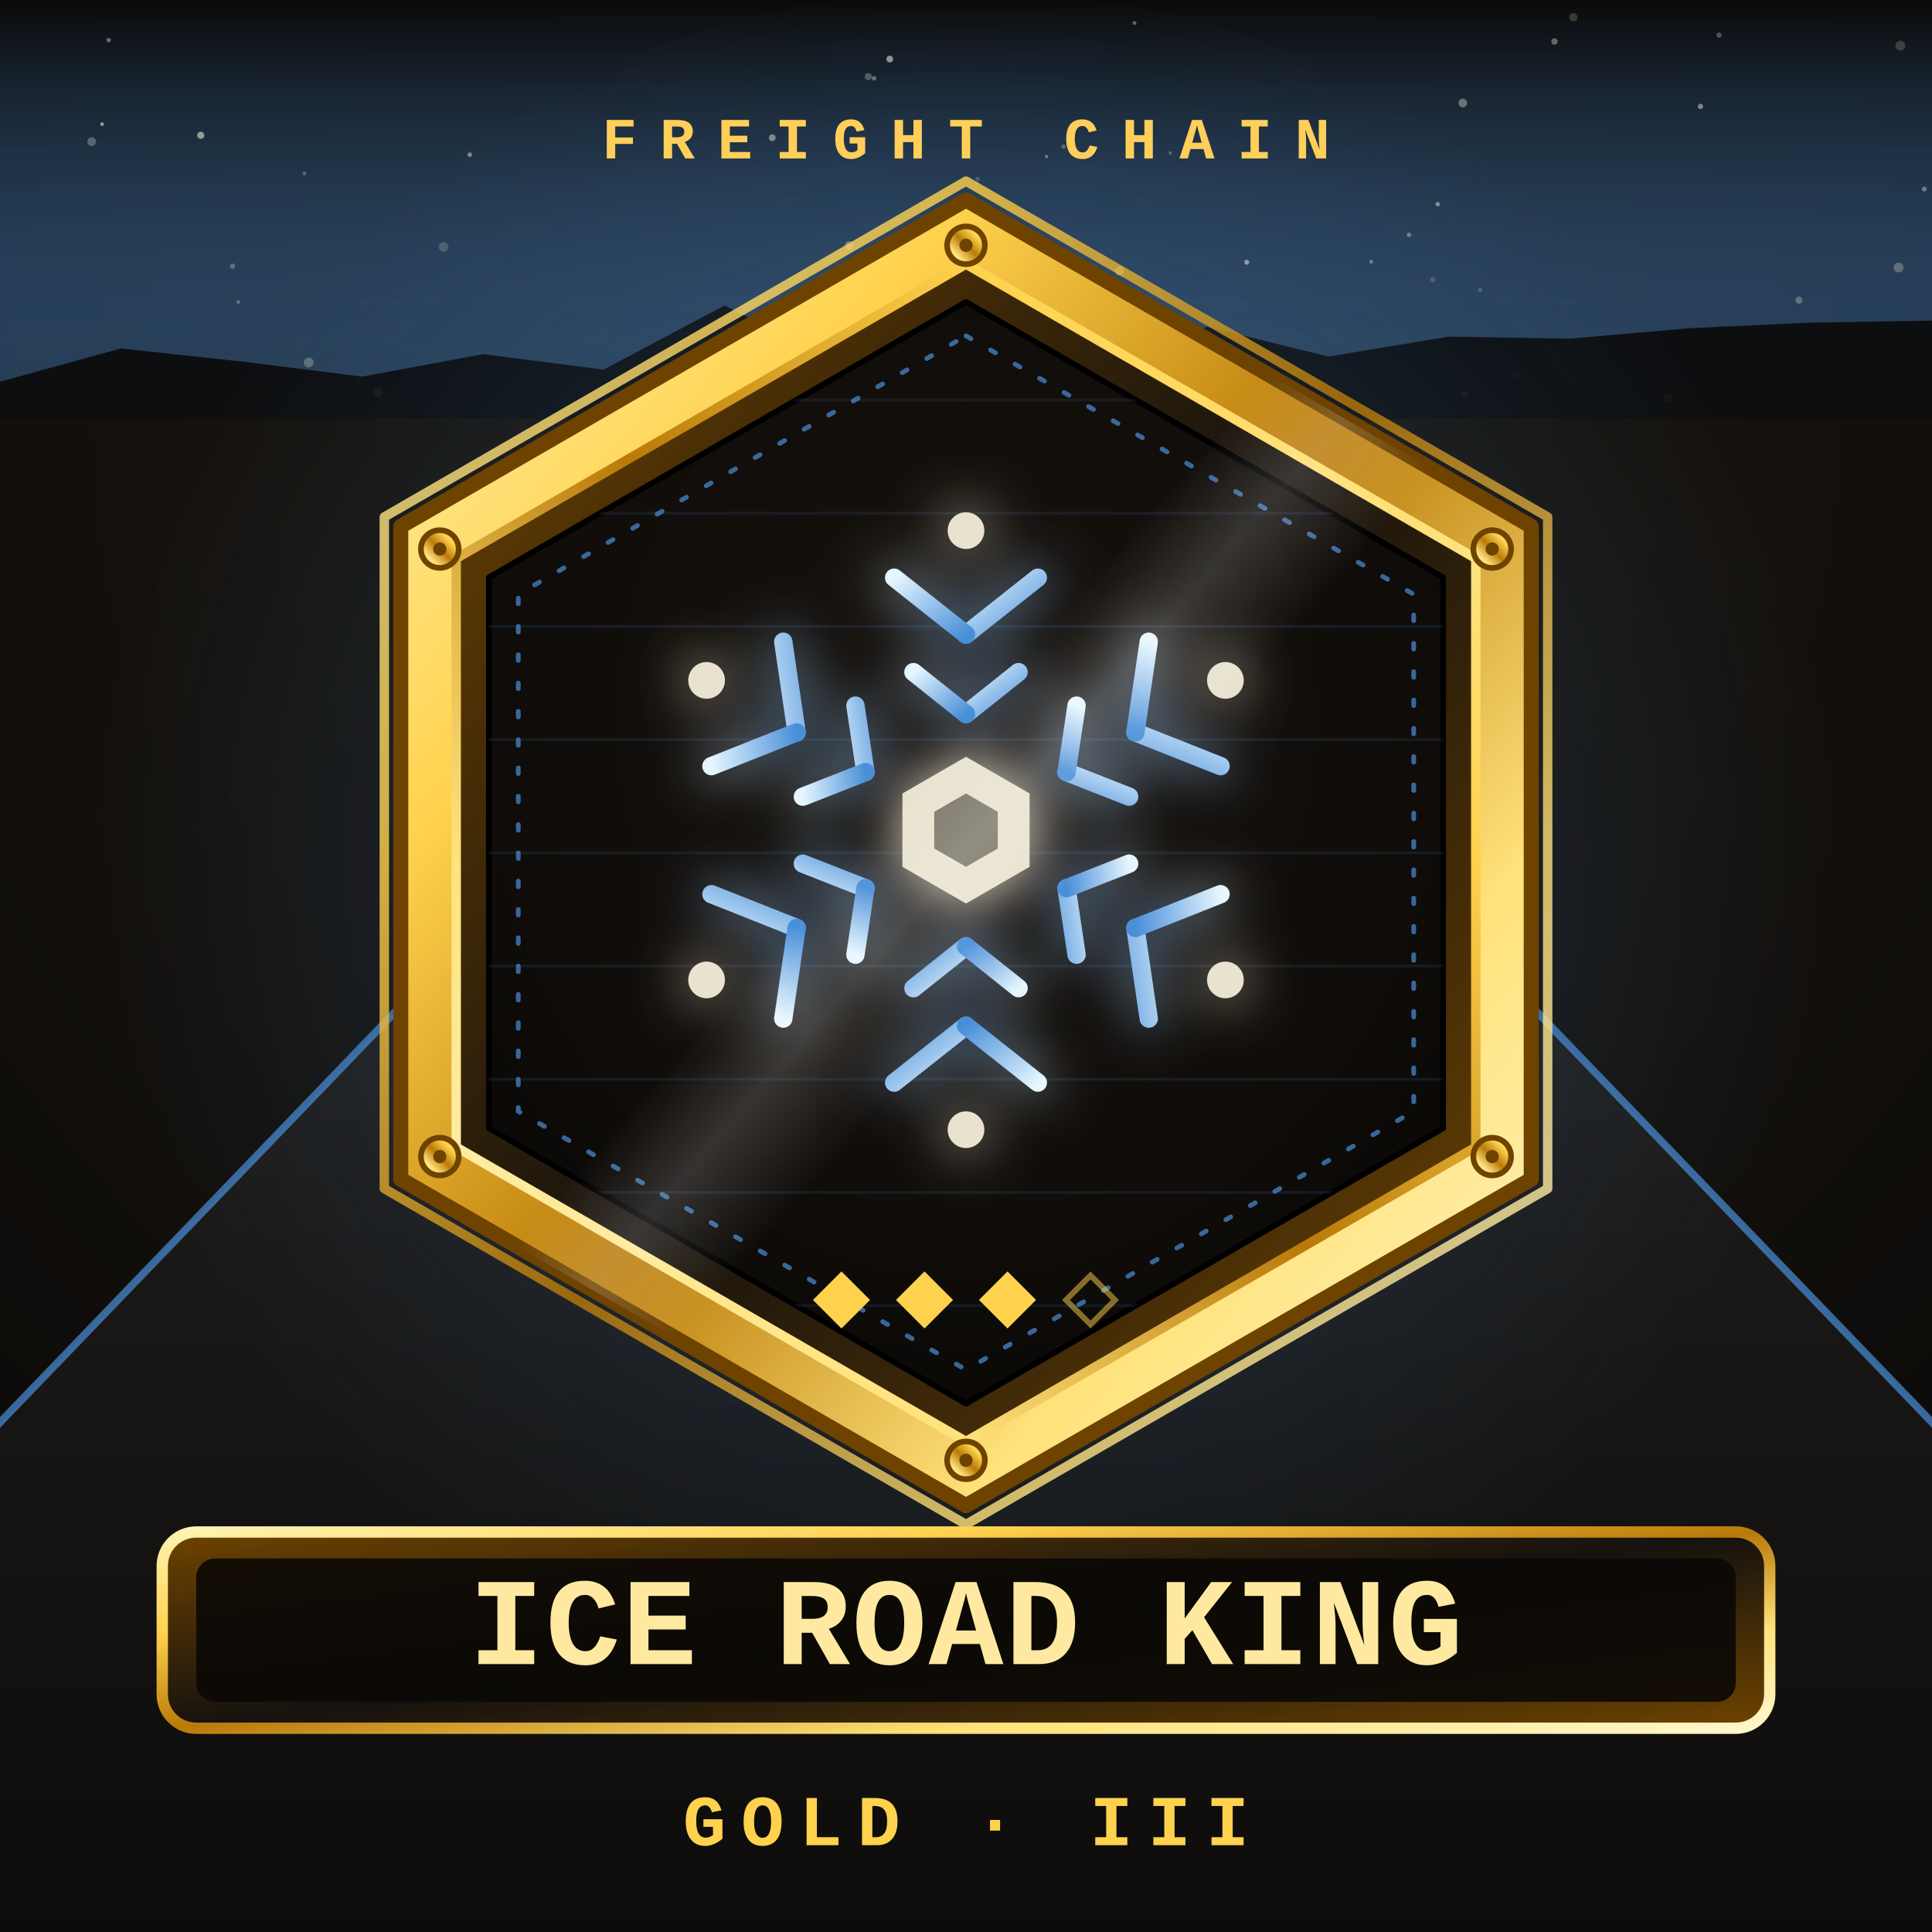
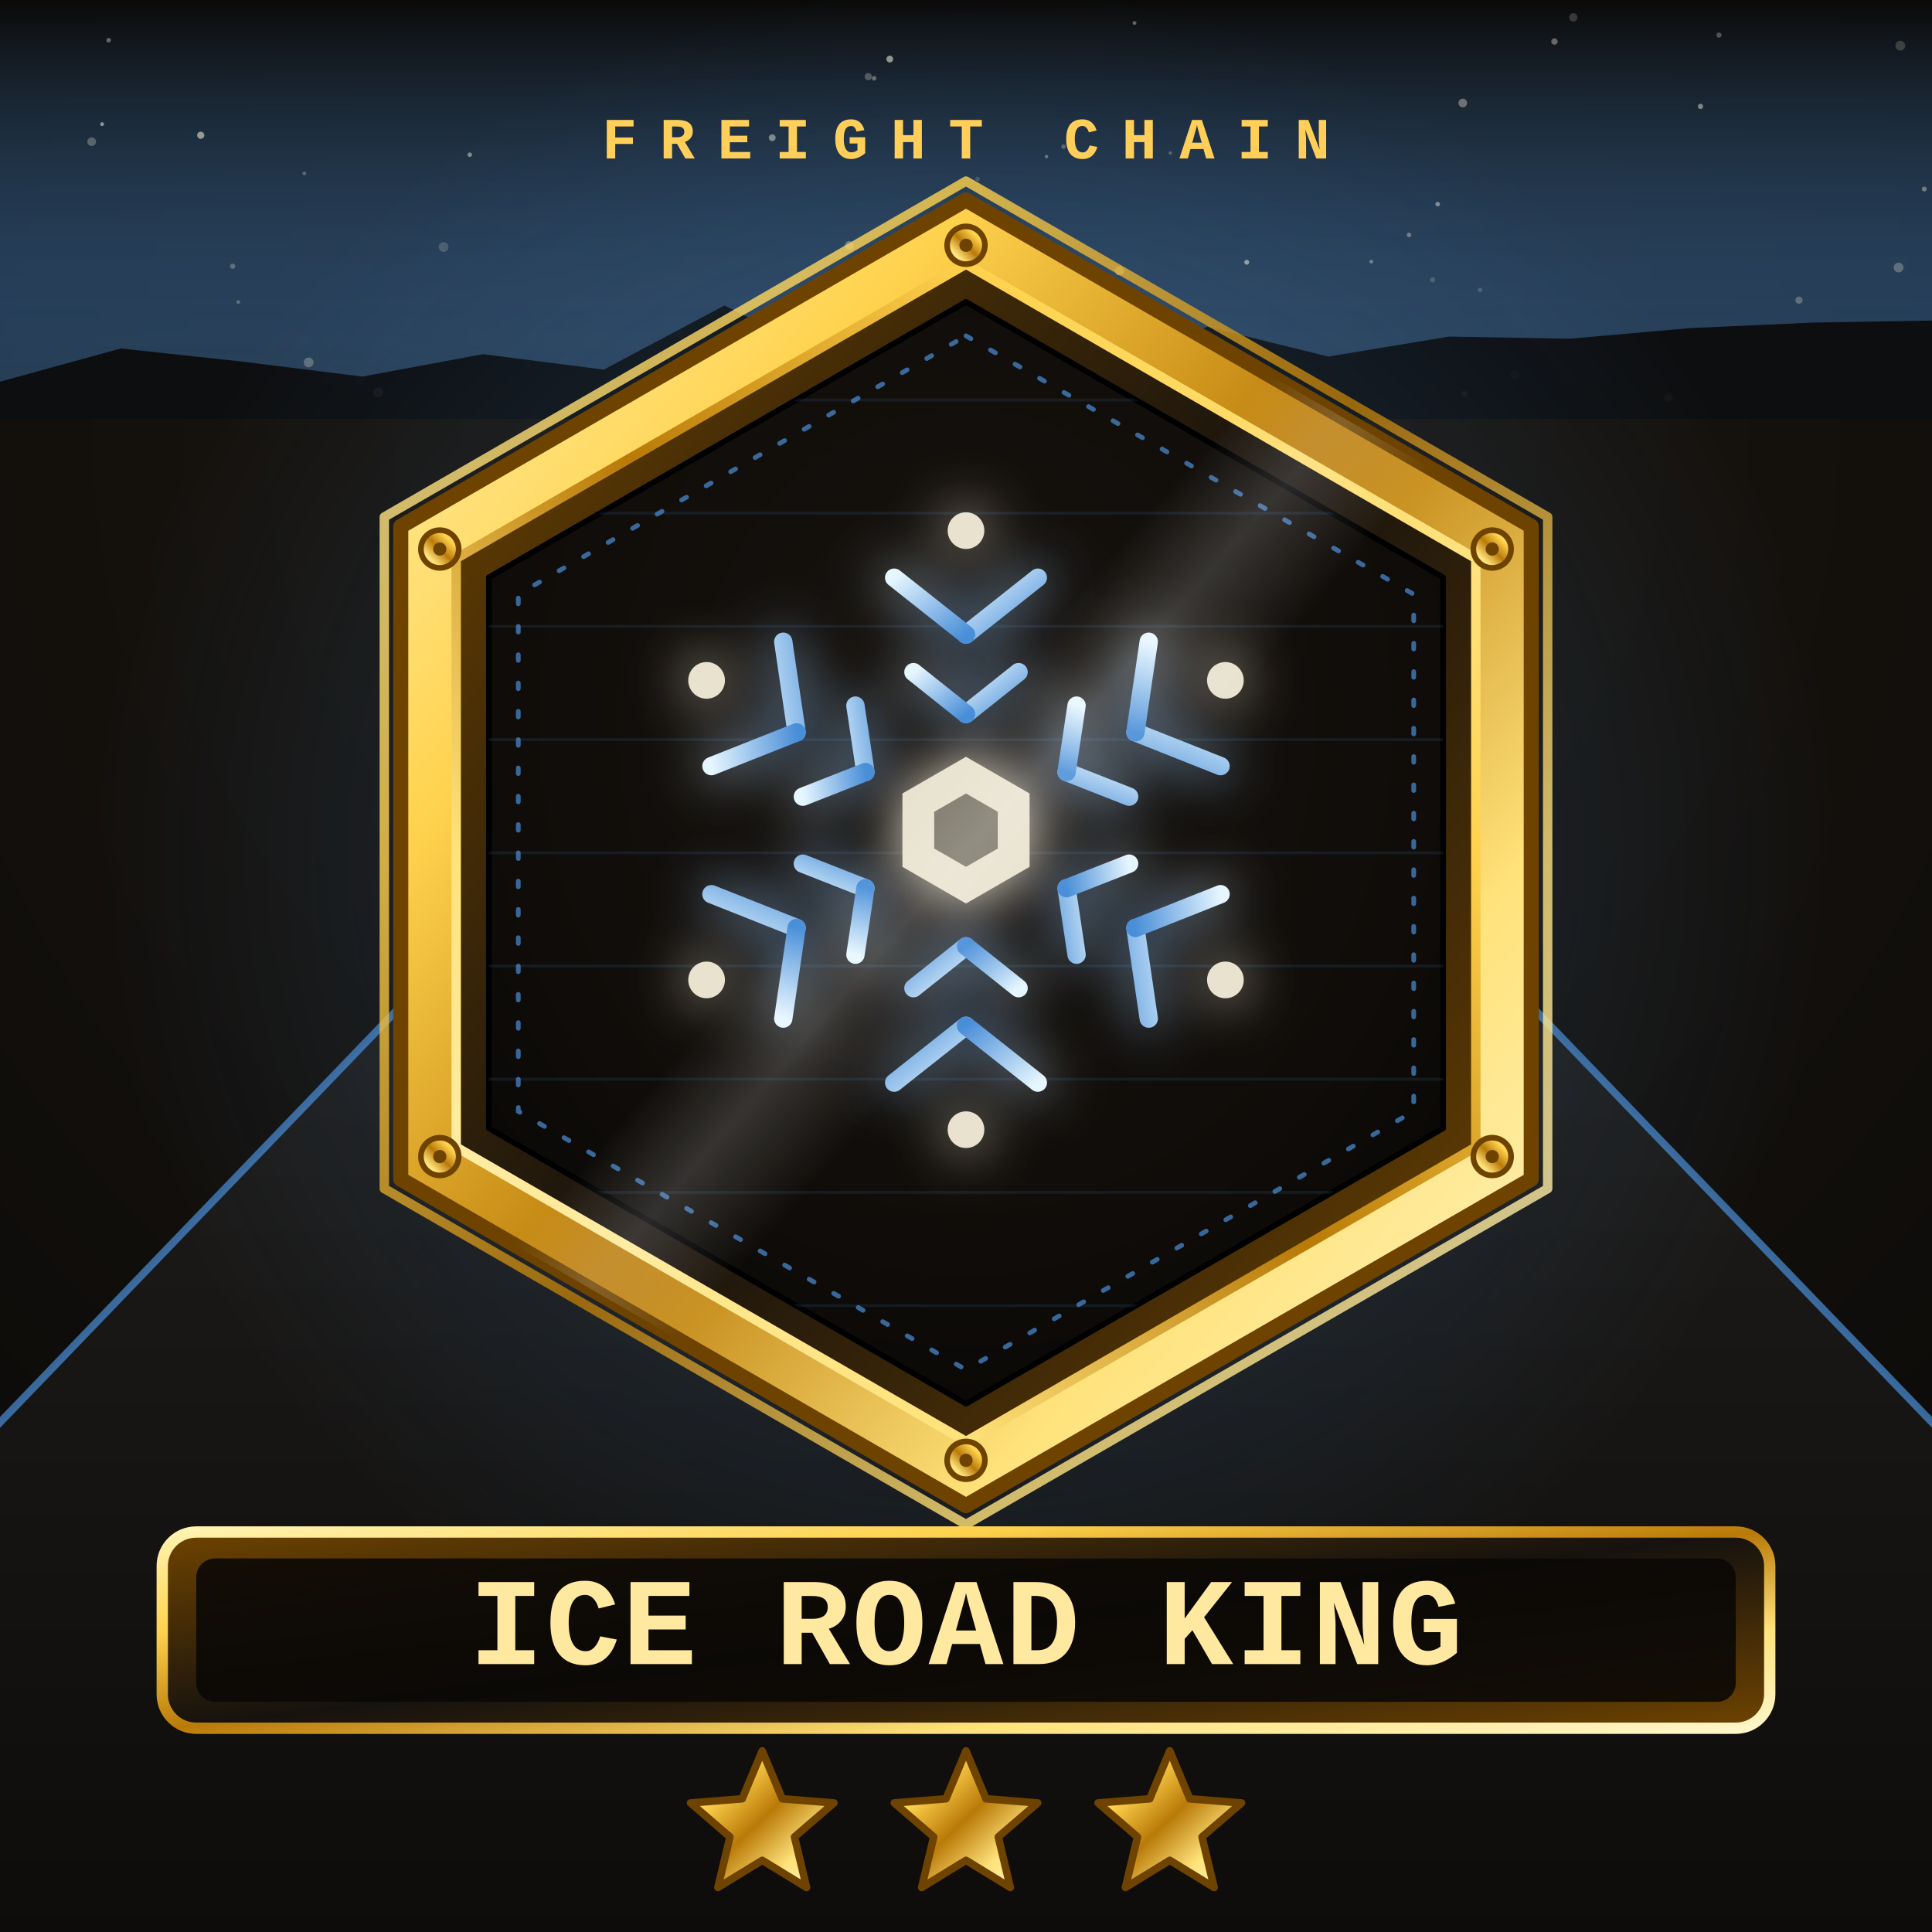
<svg xmlns="http://www.w3.org/2000/svg" width="1024" height="1024" viewBox="0 0 1024 1024" role="img" aria-label="Ice Road King – Freight Chain achievement">
  <defs>
    <radialGradient id="bg" cx="50%" cy="22%" r="85%">
      <stop offset="0" stop-color="#1d1710" />
      <stop offset="1" stop-color="#0b0a09" />
    </radialGradient>
    <linearGradient id="sky" x1="0" y1="0" x2="0" y2="1">
      <stop offset="0" stop-color="#0b0a09" />
      <stop offset="1" stop-color="#4a8fd8" stop-opacity="0.34" />
    </linearGradient>
    <linearGradient id="road" x1="0" y1="0" x2="0" y2="1">
      <stop offset="0" stop-color="#2a2724" />
      <stop offset="1" stop-color="#0d0c0b" />
    </linearGradient>
    <linearGradient id="rim" x1="0" y1="0" x2="1" y2="1">
      <stop offset="0%" stop-color="#fff3b0" />
      <stop offset="25%" stop-color="#ffd24d" />
      <stop offset="50%" stop-color="#b97a08" />
      <stop offset="75%" stop-color="#ffe27a" />
      <stop offset="100%" stop-color="#fff6c9" />
    </linearGradient>
    <linearGradient id="rimB" x1="1" y1="0" x2="0" y2="1">
      <stop offset="0%" stop-color="#fff3b0" />
      <stop offset="25%" stop-color="#ffd24d" />
      <stop offset="50%" stop-color="#b97a08" />
      <stop offset="75%" stop-color="#ffe27a" />
      <stop offset="100%" stop-color="#fff6c9" />
    </linearGradient>
    <linearGradient id="bevel" x1="0" y1="0" x2="1" y2="1">
      <stop offset="0" stop-color="#6e4300" />
      <stop offset=".5" stop-color="#16120e" />
      <stop offset="1" stop-color="#6e4300" />
    </linearGradient>
    <radialGradient id="plate" cx="50%" cy="38%" r="75%">
      <stop offset="0" stop-color="#17130f" />
      <stop offset=".65" stop-color="#0f0c09" />
      <stop offset="1" stop-color="#070605" />
    </radialGradient>
    <radialGradient id="halo" cx="50%" cy="50%" r="50%">
      <stop offset="0" stop-color="#4a8fd8" stop-opacity="0.3" />
      <stop offset="1" stop-color="#4a8fd8" stop-opacity="0" />
    </radialGradient>
    <linearGradient id="ga" x1="0" y1="0" x2="1" y2="1">
      <stop offset="0" stop-color="#e6f6ff" />
      <stop offset="1" stop-color="#4a8fd8" />
    </linearGradient>
    <linearGradient id="sheen" x1="0" y1="0" x2="1" y2="1">
      <stop offset="0" stop-color="#fff" stop-opacity="0" />
      <stop offset=".45" stop-color="#fff" stop-opacity="0" />
      <stop offset=".5" stop-color="#fff" stop-opacity="0.16" />
      <stop offset=".56" stop-color="#fff" stop-opacity="0" />
      <stop offset="1" stop-color="#fff" stop-opacity="0" />
    </linearGradient>
    <filter id="glow" x="-30%" y="-30%" width="160%" height="160%">
      <feGaussianBlur stdDeviation="9" result="b" />
      <feMerge>
        <feMergeNode in="b" />
        <feMergeNode in="SourceGraphic" />
      </feMerge>
    </filter>
  </defs>
  <rect width="1024" height="1024" fill="url(#bg)" />
  <rect width="1024" height="222" fill="url(#sky)" />
  <circle cx="409.3" cy="73" r="1.8" fill="#e8e2cf" opacity="0.5" />
  <circle cx="884.3" cy="210.9" r="2.3" fill="#e8e2cf" opacity="0.4" />
  <circle cx="48.6" cy="75.1" r="2.3" fill="#e8e2cf" opacity="0.3" />
  <circle cx="57.6" cy="21.3" r="1.2" fill="#e8e2cf" opacity="0.4" />
  <circle cx="759.3" cy="148.3" r="1.4" fill="#e8e2cf" opacity="0.2" />
  <circle cx="620.3" cy="81.1" r="0.9" fill="#e8e2cf" opacity="0.3" />
  <circle cx="833.9" cy="9.2" r="2.2" fill="#e8e2cf" opacity="0.2" />
  <circle cx="106.4" cy="71.7" r="1.9" fill="#e8e2cf" opacity="0.6" />
  <circle cx="518.1" cy="94.9" r="1.2" fill="#e8e2cf" opacity="0.2" />
  <circle cx="235.1" cy="130.9" r="2.6" fill="#e8e2cf" opacity="0.2" />
  <circle cx="776.2" cy="208.8" r="1.6" fill="#e8e2cf" opacity="0.5" />
  <circle cx="640.1" cy="180.8" r="0.9" fill="#e8e2cf" opacity="0.2" />
  <circle cx="360.8" cy="177" r="2.2" fill="#e8e2cf" opacity="0.2" />
  <circle cx="443.7" cy="197.4" r="1.4" fill="#e8e2cf" opacity="0.5" />
  <circle cx="802.8" cy="198.7" r="2.4" fill="#e8e2cf" opacity="0.2" />
  <circle cx="126.3" cy="160.1" r="1" fill="#e8e2cf" opacity="0.3" />
  <circle cx="1007.2" cy="24.2" r="2.6" fill="#e8e2cf" opacity="0.2" />
  <circle cx="54.1" cy="65.8" r="1" fill="#e8e2cf" opacity="0.6" />
  <circle cx="647" cy="185.3" r="1.9" fill="#e8e2cf" opacity="0.6" />
  <circle cx="450.1" cy="130.1" r="2.3" fill="#e8e2cf" opacity="0.4" />
  <circle cx="1006.3" cy="141.8" r="2.6" fill="#e8e2cf" opacity="0.3" />
  <circle cx="762" cy="108.2" r="1.2" fill="#e8e2cf" opacity="0.5" />
  <circle cx="161.3" cy="91.9" r="1" fill="#e8e2cf" opacity="0.3" />
  <circle cx="726.8" cy="138.7" r="1" fill="#e8e2cf" opacity="0.4" />
  <circle cx="561.3" cy="164.6" r="2.2" fill="#e8e2cf" opacity="0.4" />
  <circle cx="123.3" cy="141.1" r="1.4" fill="#e8e2cf" opacity="0.3" />
  <circle cx="163.6" cy="192.1" r="2.6" fill="#e8e2cf" opacity="0.3" />
  <circle cx="563.7" cy="77.7" r="1.2" fill="#e8e2cf" opacity="0.3" />
  <circle cx="200.4" cy="208" r="2.6" fill="#e8e2cf" opacity="0.6" />
  <circle cx="471.6" cy="31.3" r="1.8" fill="#e8e2cf" opacity="0.6" />
  <circle cx="554.7" cy="83" r="0.9" fill="#e8e2cf" opacity="0.4" />
  <circle cx="593.4" cy="143.5" r="2.4" fill="#e8e2cf" opacity="0.6" />
  <circle cx="911.1" cy="18.6" r="1.4" fill="#e8e2cf" opacity="0.3" />
  <circle cx="249" cy="82" r="1.2" fill="#e8e2cf" opacity="0.5" />
  <circle cx="601.3" cy="12.2" r="1" fill="#e8e2cf" opacity="0.4" />
  <circle cx="901.3" cy="56.4" r="1.4" fill="#e8e2cf" opacity="0.5" />
  <circle cx="463.3" cy="41.5" r="1.2" fill="#e8e2cf" opacity="0.4" />
  <circle cx="746.8" cy="124.5" r="1.2" fill="#e8e2cf" opacity="0.4" />
  <circle cx="784.5" cy="153.7" r="1.2" fill="#e8e2cf" opacity="0.2" />
  <circle cx="823.9" cy="22" r="1.7" fill="#e8e2cf" opacity="0.4" />
  <circle cx="953.5" cy="159.1" r="1.9" fill="#e8e2cf" opacity="0.3" />
  <circle cx="459.9" cy="181.1" r="1.9" fill="#e8e2cf" opacity="0.2" />
  <circle cx="660.8" cy="139" r="1.3" fill="#e8e2cf" opacity="0.6" />
  <circle cx="1019.9" cy="100.2" r="1.3" fill="#e8e2cf" opacity="0.4" />
  <circle cx="775.3" cy="54.6" r="2.3" fill="#e8e2cf" opacity="0.4" />
  <circle cx="460.2" cy="40.6" r="1.9" fill="#e8e2cf" opacity="0.3" />
  <path d="M0 222L0 202.3L64 184.7L128 191.6L192 199.6L256 187.7L320 195.9L384 161.9L448 194L512 181.1L576 194.7L640 173.2L704 189L768 178.4L832 179.5L896 173.9L960 171L1024 169.9L1024 222Z" fill="#0a0908" opacity=".9" />
  <polygon points="512,222 -260,1024 1284,1024" fill="url(#road)" />
  <line x1="512" y1="222" x2="-260" y2="1024" stroke="#4a8fd8" stroke-width="4" opacity=".7" />
  <line x1="512" y1="222" x2="1284" y2="1024" stroke="#4a8fd8" stroke-width="4" opacity=".7" />
  <polygon points="510.4,222.9 513.6,222.9 514.1,247 509.9,247" fill="#ffcf5a" opacity="0.8" />
  <polygon points="508.8,296.6 515.2,296.6 516.4,349.9 507.6,349.9" fill="#ffcf5a" opacity="0.8" />
  <polygon points="505.8,428.4 518.2,428.4 519.8,502.4 504.2,502.4" fill="#ffcf5a" opacity="0.8" />
  <polygon points="501.9,603.9 522.1,603.9 524.1,695.3 499.9,695.3" fill="#ffcf5a" opacity="0.8" />
  <circle cx="512" cy="452" r="470" fill="url(#halo)" />
  <text x="512" y="84" text-anchor="middle" font-family="ui-monospace,'SF Mono',Menlo,Consolas,'Liberation Mono','DejaVu Sans Mono',monospace" font-size="31" font-weight="700" fill="#ffcf5a" letter-spacing="12">FREIGHT CHAIN</text>
  <polygon points="512,96 820.3,274 820.3,630 512,808 203.7,630 203.7,274" fill="none" stroke="url(#rim)" stroke-width="5" stroke-linejoin="round" opacity=".8" />
  <polygon points="512,106 811.6,279 811.6,625 512,798 212.4,625 212.4,279" fill="url(#rim)" stroke="#6e4300" stroke-width="8" stroke-linejoin="round" />
  <polygon points="512,140 782.2,296 782.2,608 512,764 241.8,608 241.8,296" fill="url(#bevel)" stroke="url(#rimB)" stroke-width="5" stroke-linejoin="round" />
  <polygon points="512,160 764.9,306 764.9,598 512,744 259.1,598 259.1,306" fill="url(#plate)" stroke="#000" stroke-width="3" stroke-linejoin="round" />
  <g stroke="#4a8fd8" stroke-width="1.5" opacity="0.12" clip-path="url(#cl)">
    <line x1="212" y1="212" x2="812" y2="212" />
    <line x1="212" y1="272" x2="812" y2="272" />
    <line x1="212" y1="332" x2="812" y2="332" />
    <line x1="212" y1="392" x2="812" y2="392" />
    <line x1="212" y1="452" x2="812" y2="452" />
    <line x1="212" y1="512" x2="812" y2="512" />
    <line x1="212" y1="572" x2="812" y2="572" />
    <line x1="212" y1="632" x2="812" y2="632" />
    <line x1="212" y1="692" x2="812" y2="692" />
  </g>
  <clipPath id="cl">
    <polygon points="512,160 764.9,306 764.9,598 512,744 259.1,598 259.1,306" />
  </clipPath>
  <polygon points="512,178 749.3,315 749.3,589 512,726 274.7,589 274.7,315" fill="none" stroke="#4a8fd8" stroke-width="2.5" stroke-dasharray="3 12" stroke-linecap="round" opacity="0.7" />
  <circle cx="512" cy="130" r="10" fill="url(#rimB)" stroke="#6e4300" stroke-width="3" />
  <circle cx="512" cy="130" r="3.5" fill="#6e4300" />
  <circle cx="790.9" cy="291" r="10" fill="url(#rimB)" stroke="#6e4300" stroke-width="3" />
  <circle cx="790.9" cy="291" r="3.5" fill="#6e4300" />
  <circle cx="790.9" cy="613" r="10" fill="url(#rimB)" stroke="#6e4300" stroke-width="3" />
  <circle cx="790.9" cy="613" r="3.5" fill="#6e4300" />
  <circle cx="512" cy="774" r="10" fill="url(#rimB)" stroke="#6e4300" stroke-width="3" />
  <circle cx="512" cy="774" r="3.5" fill="#6e4300" />
  <circle cx="233.1" cy="613" r="10" fill="url(#rimB)" stroke="#6e4300" stroke-width="3" />
  <circle cx="233.1" cy="613" r="3.5" fill="#6e4300" />
  <circle cx="233.1" cy="291" r="10" fill="url(#rimB)" stroke="#6e4300" stroke-width="3" />
  <circle cx="233.1" cy="291" r="3.5" fill="#6e4300" />
  <g transform="translate(512 440) scale(1.62)" filter="url(#glow)">
    <g>
      <g transform="rotate(0)">
        <line x1="0" y1="0" x2="0" y2="-98" stroke="url(#ga)" stroke-width="9" stroke-linecap="round" />
        <line x1="0" y1="-64" x2="23.5" y2="-82.6" stroke="url(#ga)" stroke-width="6" stroke-linecap="round" />
        <line x1="0" y1="-64" x2="-23.5" y2="-82.6" stroke="url(#ga)" stroke-width="6" stroke-linecap="round" />
        <line x1="0" y1="-38" x2="17.2" y2="-51.7" stroke="url(#ga)" stroke-width="6" stroke-linecap="round" />
        <line x1="0" y1="-38" x2="-17.2" y2="-51.7" stroke="url(#ga)" stroke-width="6" stroke-linecap="round" />
        <circle cx="0" cy="-98" r="6" fill="#e8e2cf" />
      </g>
      <g transform="rotate(60)">
        <line x1="0" y1="0" x2="0" y2="-98" stroke="url(#ga)" stroke-width="9" stroke-linecap="round" />
        <line x1="0" y1="-64" x2="23.5" y2="-82.6" stroke="url(#ga)" stroke-width="6" stroke-linecap="round" />
        <line x1="0" y1="-64" x2="-23.5" y2="-82.6" stroke="url(#ga)" stroke-width="6" stroke-linecap="round" />
        <line x1="0" y1="-38" x2="17.2" y2="-51.7" stroke="url(#ga)" stroke-width="6" stroke-linecap="round" />
        <line x1="0" y1="-38" x2="-17.2" y2="-51.7" stroke="url(#ga)" stroke-width="6" stroke-linecap="round" />
        <circle cx="0" cy="-98" r="6" fill="#e8e2cf" />
      </g>
      <g transform="rotate(120)">
        <line x1="0" y1="0" x2="0" y2="-98" stroke="url(#ga)" stroke-width="9" stroke-linecap="round" />
        <line x1="0" y1="-64" x2="23.5" y2="-82.6" stroke="url(#ga)" stroke-width="6" stroke-linecap="round" />
        <line x1="0" y1="-64" x2="-23.5" y2="-82.6" stroke="url(#ga)" stroke-width="6" stroke-linecap="round" />
        <line x1="0" y1="-38" x2="17.2" y2="-51.7" stroke="url(#ga)" stroke-width="6" stroke-linecap="round" />
        <line x1="0" y1="-38" x2="-17.2" y2="-51.7" stroke="url(#ga)" stroke-width="6" stroke-linecap="round" />
        <circle cx="0" cy="-98" r="6" fill="#e8e2cf" />
      </g>
      <g transform="rotate(180)">
        <line x1="0" y1="0" x2="0" y2="-98" stroke="url(#ga)" stroke-width="9" stroke-linecap="round" />
        <line x1="0" y1="-64" x2="23.5" y2="-82.6" stroke="url(#ga)" stroke-width="6" stroke-linecap="round" />
        <line x1="0" y1="-64" x2="-23.5" y2="-82.6" stroke="url(#ga)" stroke-width="6" stroke-linecap="round" />
        <line x1="0" y1="-38" x2="17.2" y2="-51.7" stroke="url(#ga)" stroke-width="6" stroke-linecap="round" />
        <line x1="0" y1="-38" x2="-17.2" y2="-51.7" stroke="url(#ga)" stroke-width="6" stroke-linecap="round" />
        <circle cx="0" cy="-98" r="6" fill="#e8e2cf" />
      </g>
      <g transform="rotate(240)">
        <line x1="0" y1="0" x2="0" y2="-98" stroke="url(#ga)" stroke-width="9" stroke-linecap="round" />
        <line x1="0" y1="-64" x2="23.5" y2="-82.6" stroke="url(#ga)" stroke-width="6" stroke-linecap="round" />
        <line x1="0" y1="-64" x2="-23.5" y2="-82.6" stroke="url(#ga)" stroke-width="6" stroke-linecap="round" />
        <line x1="0" y1="-38" x2="17.2" y2="-51.7" stroke="url(#ga)" stroke-width="6" stroke-linecap="round" />
        <line x1="0" y1="-38" x2="-17.2" y2="-51.7" stroke="url(#ga)" stroke-width="6" stroke-linecap="round" />
        <circle cx="0" cy="-98" r="6" fill="#e8e2cf" />
      </g>
      <g transform="rotate(300)">
        <line x1="0" y1="0" x2="0" y2="-98" stroke="url(#ga)" stroke-width="9" stroke-linecap="round" />
        <line x1="0" y1="-64" x2="23.5" y2="-82.6" stroke="url(#ga)" stroke-width="6" stroke-linecap="round" />
        <line x1="0" y1="-64" x2="-23.5" y2="-82.6" stroke="url(#ga)" stroke-width="6" stroke-linecap="round" />
        <line x1="0" y1="-38" x2="17.2" y2="-51.7" stroke="url(#ga)" stroke-width="6" stroke-linecap="round" />
        <line x1="0" y1="-38" x2="-17.2" y2="-51.7" stroke="url(#ga)" stroke-width="6" stroke-linecap="round" />
        <circle cx="0" cy="-98" r="6" fill="#e8e2cf" />
      </g>
      <polygon points="0,-24 20.8,-12 20.8,12 0,24 -20.8,12 -20.8,-12" fill="#e8e2cf" />
      <polygon points="0,-12 10.4,-6 10.4,6 0,12 -10.4,6 -10.4,-6" fill="#120d08" opacity=".5" />
    </g>
  </g>
-   <polygon points="446,676 459,689 446,702 433,689" fill="#ffd24d" stroke="#ffd24d" stroke-width="3" opacity="1" />
-   <polygon points="490,676 503,689 490,702 477,689" fill="#ffd24d" stroke="#ffd24d" stroke-width="3" opacity="1" />
-   <polygon points="534,676 547,689 534,702 521,689" fill="#ffd24d" stroke="#ffd24d" stroke-width="3" opacity="1" />
-   <polygon points="578,676 591,689 578,702 565,689" fill="none" stroke="#ffd24d" stroke-width="3" opacity="0.5" />
  <polygon points="512,106 811.6,279 811.6,625 512,798 212.4,625 212.4,279" fill="url(#sheen)" stroke="none" />
  <rect x="86" y="812" width="852" height="104" rx="18" fill="url(#bevel)" stroke="url(#rim)" stroke-width="6" />
  <rect x="104" y="826" width="816" height="76" rx="10" fill="#0a0806" opacity=".9" />
  <text x="512" y="882" text-anchor="middle" font-family="ui-monospace,'SF Mono',Menlo,Consolas,'Liberation Mono','DejaVu Sans Mono',monospace" font-size="66" font-weight="800" fill="#ffe9a0" letter-spacing="1">ICE ROAD KING</text>
-   <text x="512" y="978" text-anchor="middle" font-family="ui-monospace,'SF Mono',Menlo,Consolas,'Liberation Mono','DejaVu Sans Mono',monospace" font-size="38" font-weight="700" fill="#ffd24d" letter-spacing="8">GOLD · III</text>
+   <polygon points="404,928 414.6,953.4 442,955.6 421.1,973.6 427.5,1000.4 404,986 380.5,1000.4 386.9,973.6 366,955.6 393.4,953.4" fill="url(#rim)" stroke="#6e4300" stroke-width="4" stroke-linejoin="round" />
+   <polygon points="512,928 522.6,953.4 550,955.6 529.1,973.6 535.5,1000.4 512,986 488.5,1000.4 494.9,973.6 474,955.6 501.4,953.4" fill="url(#rim)" stroke="#6e4300" stroke-width="4" stroke-linejoin="round" />
+   <polygon points="620,928 630.6,953.4 658,955.6 637.1,973.6 643.5,1000.4 620,986 596.5,1000.4 602.9,973.6 582,955.6 609.4,953.4" fill="url(#rim)" stroke="#6e4300" stroke-width="4" stroke-linejoin="round" />
</svg>
